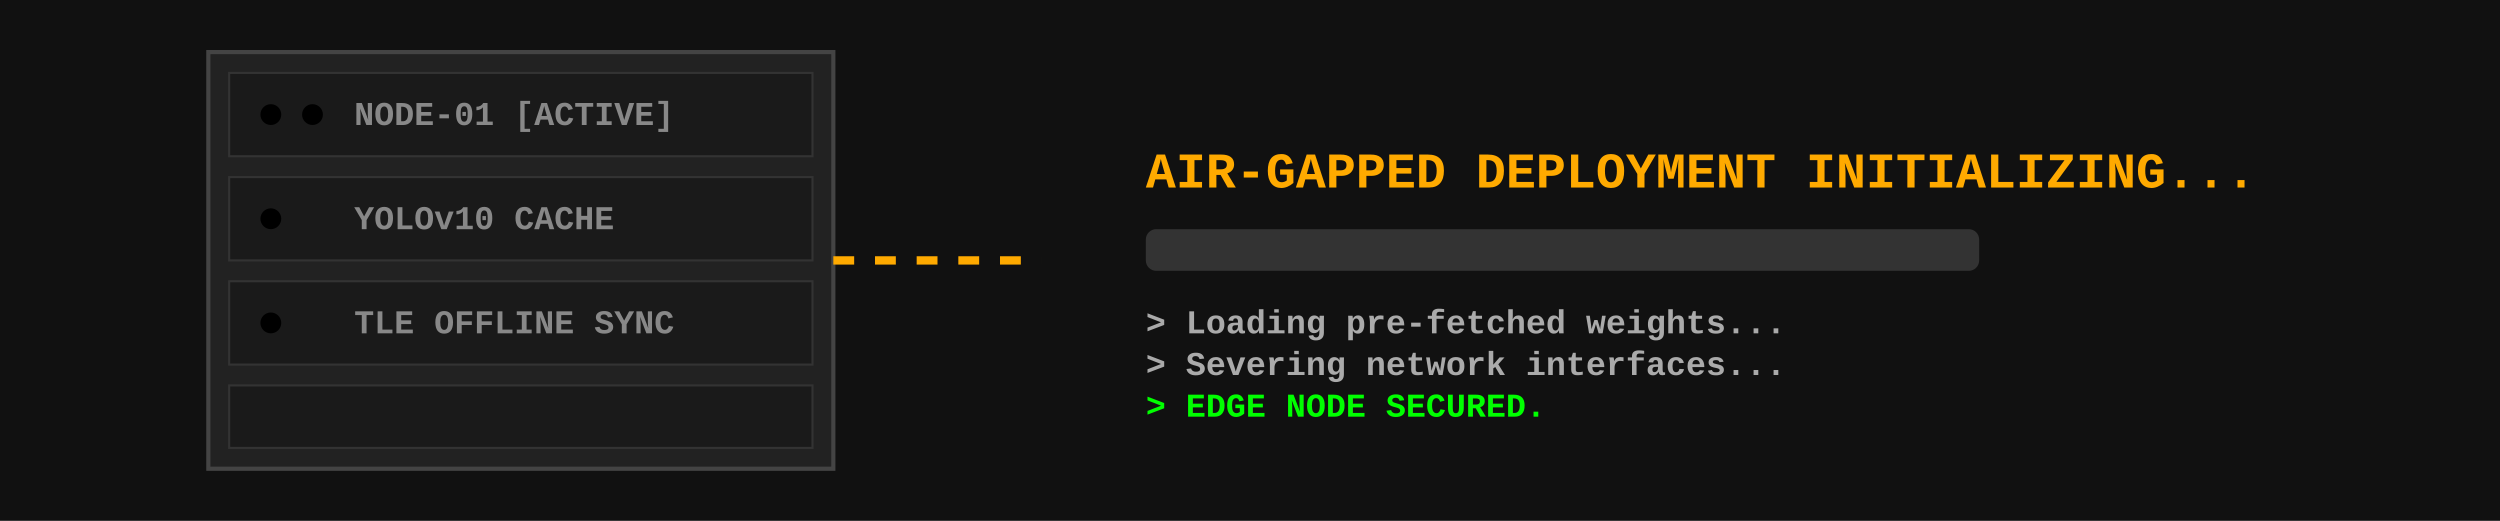
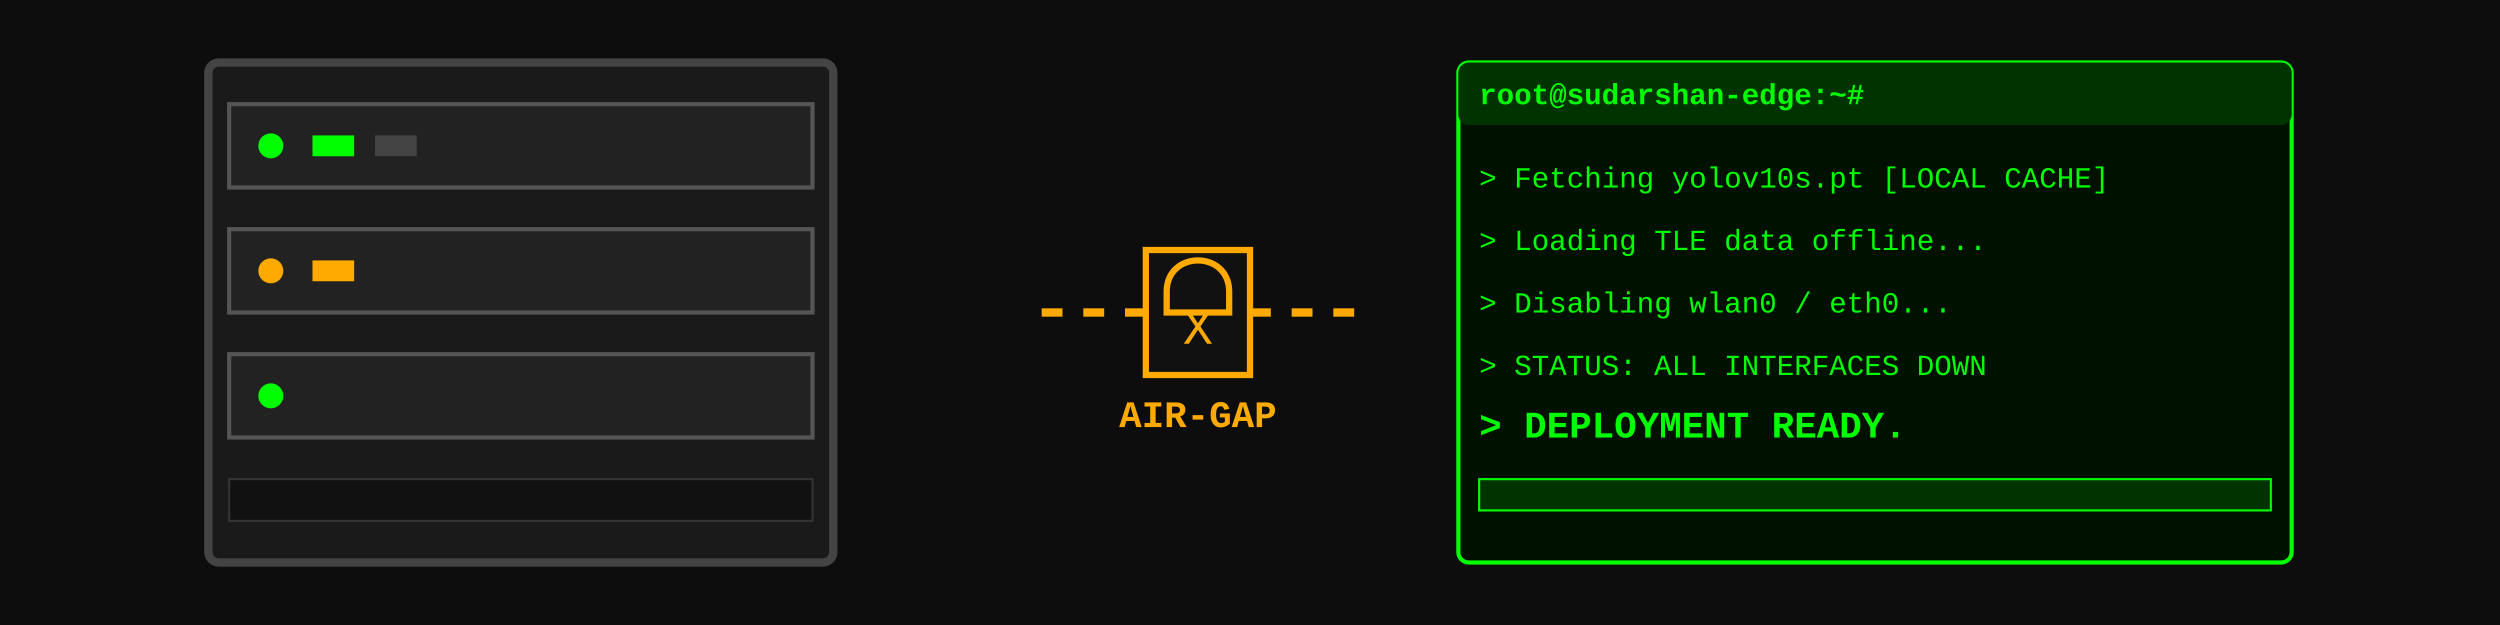
- <svg xmlns="http://www.w3.org/2000/svg" viewBox="0 0 1200 250" width="100%" height="100%">
+ <svg xmlns="http://www.w3.org/2000/svg" viewBox="0 0 1200 300" width="100%" height="100%">
  <defs>
    <style>
-       @keyframes load {
-         0% { width: 0; }
-         100% { width: 400px; }
-       }
-       @keyframes blinkLights {
-         0%, 100% { fill: #333; }
-         50% { fill: #ffaa00; }
-       }
-       @keyframes blinkGreen {
-         0%, 100% { fill: #333; }
-         50% { fill: #00ff00; }
-       }
-       .bg { fill: #111; }
-       .rack { fill: #222; stroke: #444; stroke-width: 2; }
-       .server { fill: #1a1a1a; stroke: #333; stroke-width: 1; }
-       .text { font-family: 'Courier New', monospace; font-size: 16px; fill: #ffaa00; font-weight: bold; }
-       .bar-bg { fill: #333; rx: 5; }
-       .bar-fill { fill: #ffaa00; rx: 5; animation: load 3s ease-in-out infinite alternate; }
+       .bg { fill: #0d0d0d; }
+       .text-term { font-family: 'Courier New', monospace; font-size: 14px; fill: #00ff00; }
+       .text-alert { font-family: 'Courier New', monospace; font-size: 18px; fill: #ffaa00; font-weight:bold; }
+       @keyframes blinkOp { 0%, 100% { opacity: 0.2; } 50% { opacity: 1; } }
+       @keyframes loadBar { 0% { width: 0; } 100% { width: 380px; } }
    </style>
  </defs>
-   <rect width="1200" height="250" class="bg" />
-   <g transform="translate(100, 25)">
-     <rect x="0" y="0" width="300" height="200" class="rack" />
-     <rect x="10" y="10" width="280" height="40" class="server" />
-     <circle cx="30" cy="30" r="5" style="animation: blinkGreen 1s infinite;" />
-     <circle cx="50" cy="30" r="5" style="animation: blinkGreen 1s infinite 0.2s;" />
-     <text x="70" y="35" class="text" style="fill: #888;">NODE-01 [ACTIVE]</text>
-     <rect x="10" y="60" width="280" height="40" class="server" />
-     <circle cx="30" cy="80" r="5" style="animation: blinkLights 2s infinite;" />
-     <text x="70" y="85" class="text" style="fill: #888;">YOLOv10 CACHE</text>
-     <rect x="10" y="110" width="280" height="40" class="server" />
-     <circle cx="30" cy="130" r="5" style="animation: blinkLights 1.5s infinite 0.5s;" />
-     <text x="70" y="135" class="text" style="fill: #888;">TLE OFFLINE SYNC</text>
-     <rect x="10" y="160" width="280" height="30" class="server" />
+   <rect width="1200" height="300" class="bg" />
+   <g transform="translate(100, 30)">
+     <rect x="0" y="0" width="300" height="240" fill="#1a1a1a" stroke="#444" stroke-width="4" rx="5" />
+     <rect x="10" y="20" width="280" height="40" fill="#222" stroke="#555" stroke-width="2" />
+     <circle cx="30" cy="40" r="6" fill="#00ff00" style="animation: blinkOp 1s infinite;" />
+     <rect x="50" y="35" width="20" height="10" fill="#00ff00" />
+     <rect x="80" y="35" width="20" height="10" fill="#444" />
+     <rect x="10" y="80" width="280" height="40" fill="#222" stroke="#555" stroke-width="2" />
+     <circle cx="30" cy="100" r="6" fill="#ffaa00" style="animation: blinkOp 2s infinite;" />
+     <rect x="50" y="95" width="20" height="10" fill="#ffaa00" />
+     <rect x="10" y="140" width="280" height="40" fill="#222" stroke="#555" stroke-width="2" />
+     <circle cx="30" cy="160" r="6" fill="#00ff00" style="animation: blinkOp 0.5s infinite;" />
+     <rect x="10" y="200" width="280" height="20" fill="#111" stroke="#333" />
  </g>
-   <path d="M 400 125 L 500 125" fill="none" stroke="#ffaa00" stroke-width="4" stroke-dasharray="10 10" style="animation: load 3s linear infinite;" />
-   <g transform="translate(550, 100)">
-     <text x="0" y="-10" class="text" style="font-size: 24px;">AIR-GAPPED DEPLOYMENT INITIALIZING...</text>
-     <rect x="0" y="10" width="400" height="20" class="bar-bg" />
-     <rect x="0" y="10" width="0" height="20" class="bar-fill" />
-     <text x="0" y="60" class="text" style="fill: #aaa;">&gt; Loading pre-fetched weights...</text>
-     <text x="0" y="80" class="text" style="fill: #aaa;">&gt; Severing network interfaces...</text>
-     <text x="0" y="100" class="text" style="fill: #00ff00;">&gt; EDGE NODE SECURED.</text>
+   <g transform="translate(500, 150)">
+     <path d="M 0 0 L 150 0" fill="none" stroke="#ffaa00" stroke-width="4" stroke-dasharray="10 10" />
+     <rect x="50" y="-30" width="50" height="60" fill="#111" stroke="#ffaa00" stroke-width="3" />
+     <path d="M 60 -10 C 60 -30, 90 -30, 90 -10 L 90 0 L 60 0 Z" fill="none" stroke="#ffaa00" stroke-width="3" />
+     <text x="75" y="15" class="text-term" text-anchor="middle" style="fill:#ffaa00; font-size:24px;">X</text>
+     <text x="75" y="55" class="text-alert" text-anchor="middle">AIR-GAP</text>
+   </g>
+   <g transform="translate(700, 30)">
+     <rect x="0" y="0" width="400" height="240" fill="#001100" stroke="#00ff00" stroke-width="2" rx="5" />
+     <rect x="0" y="0" width="400" height="30" fill="#003300" rx="5" />
+     <text x="10" y="20" class="text-term" style="font-weight:bold;">root@sudarshan-edge:~#</text>
+     <g transform="translate(10, 60)">
+       <text y="0" class="text-term">&gt; Fetching yolov10s.pt [LOCAL CACHE]</text>
+       <text y="30" class="text-term">&gt; Loading TLE data offline...</text>
+       <text y="60" class="text-term">&gt; Disabling wlan0 / eth0...</text>
+       <text y="90" class="text-term">&gt; STATUS: ALL INTERFACES DOWN</text>
+       <text y="120" class="text-alert" style="fill:#00ff00;">&gt; DEPLOYMENT READY.</text>
+     </g>
+     <rect x="10" y="200" width="380" height="15" fill="#003300" stroke="#00ff00" />
+     <rect x="10" y="200" width="0" height="15" fill="#00ff00" style="animation: loadBar 3s ease-out forwards;" />
  </g>
</svg>
